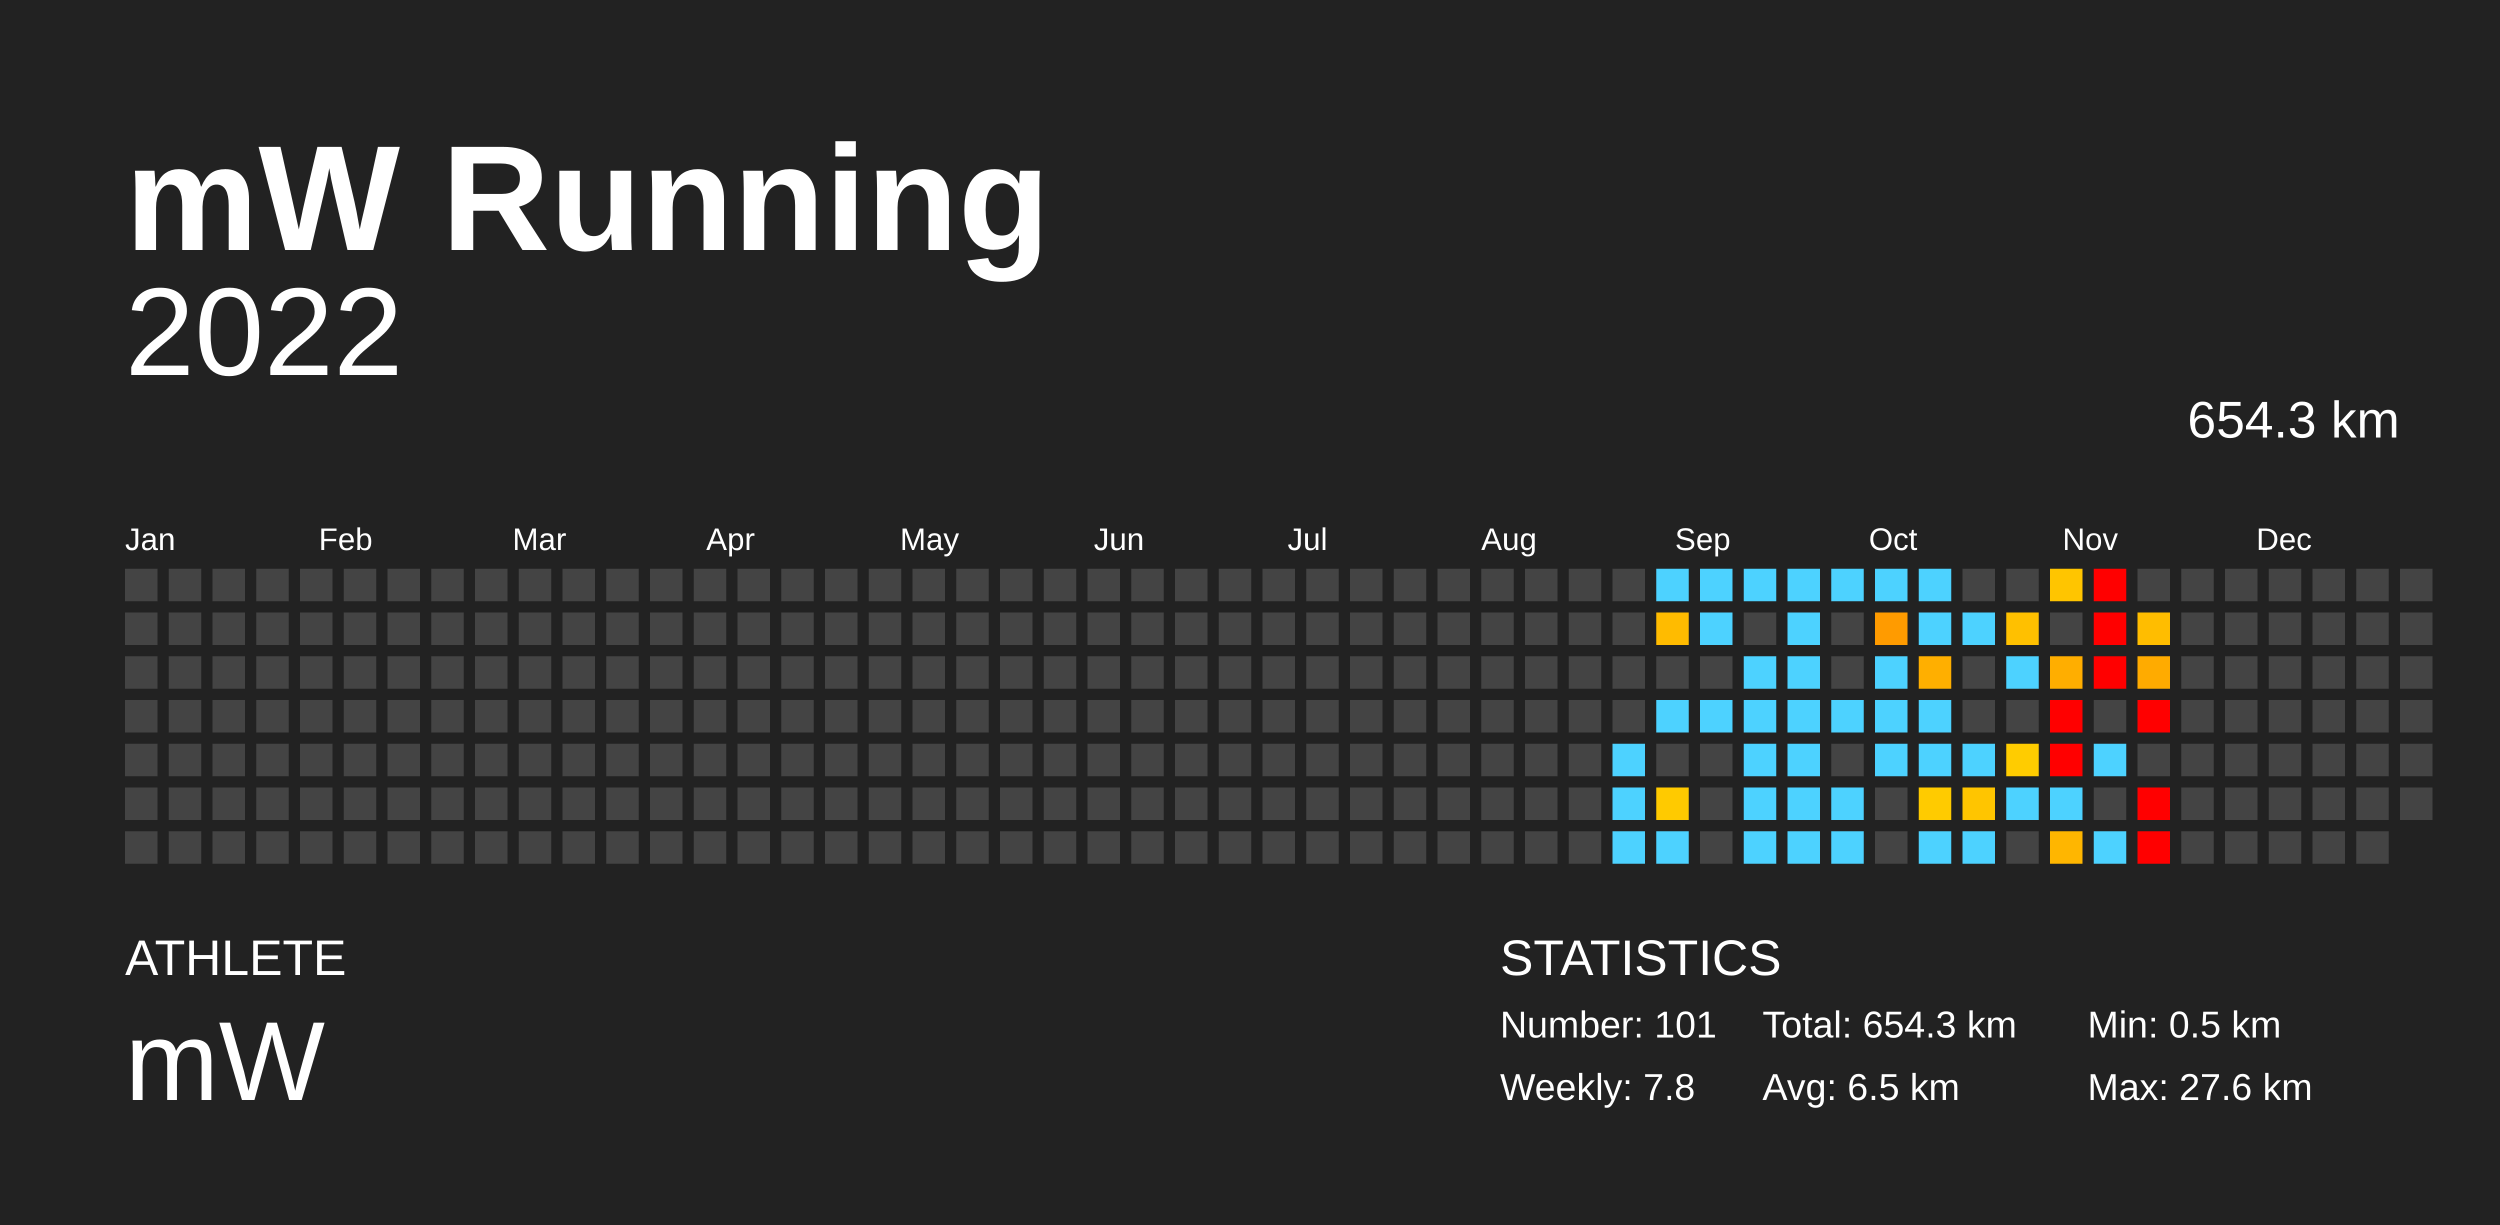
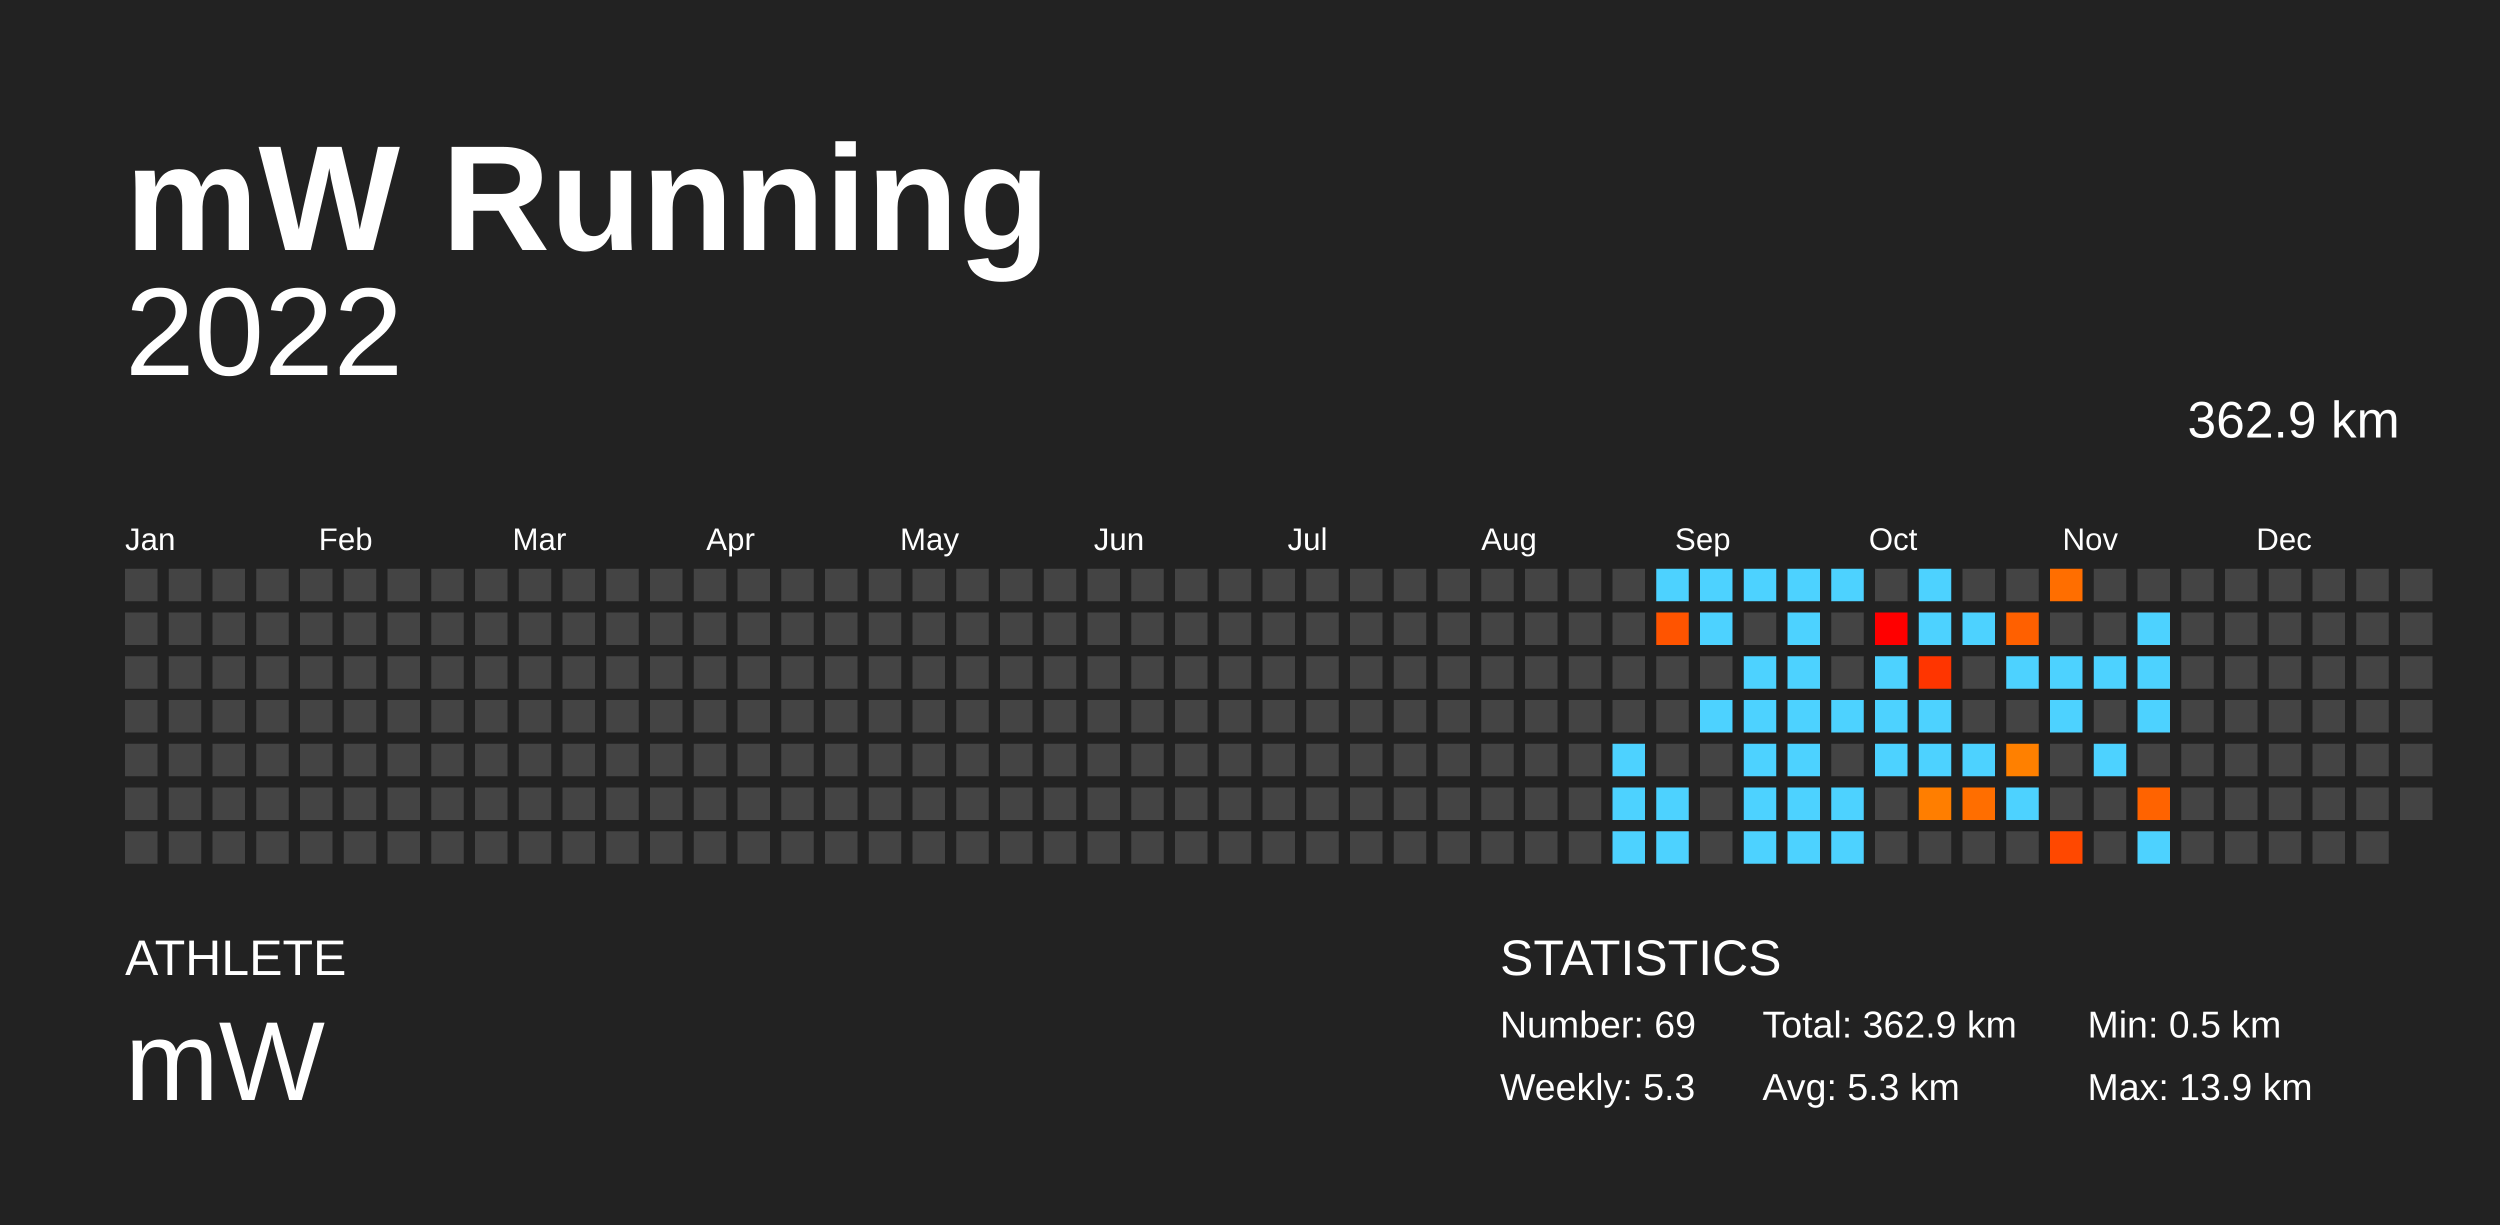
<svg xmlns="http://www.w3.org/2000/svg" baseProfile="full" height="98mm" version="1.1" viewBox="0,0,200,98" width="200mm">
  <defs />
  <rect fill="#222222" height="98" width="200" x="0" y="0" />
  <text fill="#FFFFFF" style="font-size:12px; font-family:Arial; font-weight:bold;" x="10" y="20">mW Running</text>
  <text fill="#FFFFFF" style="font-size:4px; font-family:Arial" x="10" y="78">ATHLETE</text>
  <text fill="#FFFFFF" style="font-size:9px; font-family:Arial" x="10" y="88">mW</text>
  <text fill="#FFFFFF" style="font-size:4px; font-family:Arial" x="120" y="78">STATISTICS</text>
-   <text fill="#FFFFFF" style="font-size:3px; font-family:Arial" x="120" y="83">Number: 101</text>
-   <text fill="#FFFFFF" style="font-size:3px; font-family:Arial" x="120" y="88">Weekly: 7.8</text>
-   <text fill="#FFFFFF" style="font-size:3px; font-family:Arial" x="141" y="83">Total: 654.3 km</text>
-   <text fill="#FFFFFF" style="font-size:3px; font-family:Arial" x="141" y="88">Avg: 6.5 km</text>
+   <text fill="#FFFFFF" style="font-size:3px; font-family:Arial" x="120" y="83">Number: 69</text>
+   <text fill="#FFFFFF" style="font-size:3px; font-family:Arial" x="120" y="88">Weekly: 5.3</text>
+   <text fill="#FFFFFF" style="font-size:3px; font-family:Arial" x="141" y="83">Total: 362.9 km</text>
+   <text fill="#FFFFFF" style="font-size:3px; font-family:Arial" x="141" y="88">Avg: 5.3 km</text>
  <text fill="#FFFFFF" style="font-size:3px; font-family:Arial" x="167" y="83">Min: 0.5 km</text>
-   <text fill="#FFFFFF" style="font-size:3px; font-family:Arial" x="167" y="88">Max: 27.6 km</text>
+   <text fill="#FFFFFF" style="font-size:3px; font-family:Arial" x="167" y="88">Max: 13.9 km</text>
  <text alignment-baseline="hanging" fill="#FFFFFF" style="font-size:10.0px; font-family:Arial;" x="10" y="30">2022</text>
-   <text alignment-baseline="hanging" fill="#FFFFFF" style="font-size:4.125px; font-family:Arial;" x="175" y="35">654.3 km</text>
+   <text alignment-baseline="hanging" fill="#FFFFFF" style="font-size:4.125px; font-family:Arial;" x="175" y="35">362.9 km</text>
  <text fill="#FFFFFF" style="font-size:2.5px; font-family:Arial" x="10.0" y="44">Jan</text>
  <text fill="#FFFFFF" style="font-size:2.5px; font-family:Arial" x="25.5" y="44">Feb</text>
  <text fill="#FFFFFF" style="font-size:2.5px; font-family:Arial" x="41.0" y="44">Mar</text>
  <text fill="#FFFFFF" style="font-size:2.5px; font-family:Arial" x="56.5" y="44">Apr</text>
  <text fill="#FFFFFF" style="font-size:2.5px; font-family:Arial" x="72.0" y="44">May</text>
  <text fill="#FFFFFF" style="font-size:2.5px; font-family:Arial" x="87.5" y="44">Jun</text>
  <text fill="#FFFFFF" style="font-size:2.5px; font-family:Arial" x="103.0" y="44">Jul</text>
  <text fill="#FFFFFF" style="font-size:2.5px; font-family:Arial" x="118.5" y="44">Aug</text>
  <text fill="#FFFFFF" style="font-size:2.5px; font-family:Arial" x="134.0" y="44">Sep</text>
  <text fill="#FFFFFF" style="font-size:2.5px; font-family:Arial" x="149.5" y="44">Oct</text>
  <text fill="#FFFFFF" style="font-size:2.5px; font-family:Arial" x="165.0" y="44">Nov</text>
  <text fill="#FFFFFF" style="font-size:2.5px; font-family:Arial" x="180.5" y="44">Dec</text>
  <rect fill="#444444" height="2.6" width="2.6" x="10.0" y="45.5" />
  <rect fill="#444444" height="2.6" width="2.6" x="10.0" y="49.0" />
  <rect fill="#444444" height="2.6" width="2.6" x="10.0" y="52.5" />
  <rect fill="#444444" height="2.6" width="2.6" x="10.0" y="56.0" />
  <rect fill="#444444" height="2.6" width="2.6" x="10.0" y="59.5" />
  <rect fill="#444444" height="2.6" width="2.6" x="10.0" y="63.0" />
  <rect fill="#444444" height="2.6" width="2.6" x="10.0" y="66.5" />
  <rect fill="#444444" height="2.6" width="2.6" x="13.5" y="45.5" />
  <rect fill="#444444" height="2.6" width="2.6" x="13.5" y="49.0" />
  <rect fill="#444444" height="2.6" width="2.6" x="13.5" y="52.5" />
  <rect fill="#444444" height="2.6" width="2.6" x="13.5" y="56.0" />
  <rect fill="#444444" height="2.6" width="2.6" x="13.5" y="59.5" />
  <rect fill="#444444" height="2.6" width="2.6" x="13.5" y="63.0" />
  <rect fill="#444444" height="2.6" width="2.6" x="13.5" y="66.5" />
  <rect fill="#444444" height="2.6" width="2.6" x="17.0" y="45.5" />
  <rect fill="#444444" height="2.6" width="2.6" x="17.0" y="49.0" />
  <rect fill="#444444" height="2.6" width="2.6" x="17.0" y="52.5" />
  <rect fill="#444444" height="2.6" width="2.6" x="17.0" y="56.0" />
  <rect fill="#444444" height="2.6" width="2.6" x="17.0" y="59.5" />
  <rect fill="#444444" height="2.6" width="2.6" x="17.0" y="63.0" />
  <rect fill="#444444" height="2.6" width="2.6" x="17.0" y="66.5" />
  <rect fill="#444444" height="2.6" width="2.6" x="20.5" y="45.5" />
  <rect fill="#444444" height="2.6" width="2.6" x="20.5" y="49.0" />
  <rect fill="#444444" height="2.6" width="2.6" x="20.5" y="52.5" />
  <rect fill="#444444" height="2.6" width="2.6" x="20.5" y="56.0" />
  <rect fill="#444444" height="2.6" width="2.6" x="20.5" y="59.5" />
  <rect fill="#444444" height="2.6" width="2.6" x="20.5" y="63.0" />
  <rect fill="#444444" height="2.6" width="2.6" x="20.5" y="66.5" />
  <rect fill="#444444" height="2.6" width="2.6" x="24.0" y="45.5" />
  <rect fill="#444444" height="2.6" width="2.6" x="24.0" y="49.0" />
  <rect fill="#444444" height="2.6" width="2.6" x="24.0" y="52.5" />
  <rect fill="#444444" height="2.6" width="2.6" x="24.0" y="56.0" />
  <rect fill="#444444" height="2.6" width="2.6" x="24.0" y="59.5" />
  <rect fill="#444444" height="2.6" width="2.6" x="24.0" y="63.0" />
  <rect fill="#444444" height="2.6" width="2.6" x="24.0" y="66.5" />
  <rect fill="#444444" height="2.6" width="2.6" x="27.5" y="45.5" />
  <rect fill="#444444" height="2.6" width="2.6" x="27.5" y="49.0" />
  <rect fill="#444444" height="2.6" width="2.6" x="27.5" y="52.5" />
  <rect fill="#444444" height="2.6" width="2.6" x="27.5" y="56.0" />
  <rect fill="#444444" height="2.6" width="2.6" x="27.5" y="59.5" />
  <rect fill="#444444" height="2.6" width="2.6" x="27.5" y="63.0" />
  <rect fill="#444444" height="2.6" width="2.6" x="27.5" y="66.5" />
  <rect fill="#444444" height="2.6" width="2.6" x="31.0" y="45.5" />
  <rect fill="#444444" height="2.6" width="2.6" x="31.0" y="49.0" />
  <rect fill="#444444" height="2.6" width="2.6" x="31.0" y="52.5" />
  <rect fill="#444444" height="2.6" width="2.6" x="31.0" y="56.0" />
  <rect fill="#444444" height="2.6" width="2.6" x="31.0" y="59.5" />
  <rect fill="#444444" height="2.6" width="2.6" x="31.0" y="63.0" />
  <rect fill="#444444" height="2.6" width="2.6" x="31.0" y="66.5" />
  <rect fill="#444444" height="2.6" width="2.6" x="34.5" y="45.5" />
  <rect fill="#444444" height="2.6" width="2.6" x="34.5" y="49.0" />
  <rect fill="#444444" height="2.6" width="2.6" x="34.5" y="52.5" />
  <rect fill="#444444" height="2.6" width="2.6" x="34.5" y="56.0" />
  <rect fill="#444444" height="2.6" width="2.6" x="34.5" y="59.5" />
  <rect fill="#444444" height="2.6" width="2.6" x="34.5" y="63.0" />
  <rect fill="#444444" height="2.6" width="2.6" x="34.5" y="66.5" />
  <rect fill="#444444" height="2.6" width="2.6" x="38.0" y="45.5" />
  <rect fill="#444444" height="2.6" width="2.6" x="38.0" y="49.0" />
  <rect fill="#444444" height="2.6" width="2.6" x="38.0" y="52.5" />
  <rect fill="#444444" height="2.6" width="2.6" x="38.0" y="56.0" />
  <rect fill="#444444" height="2.6" width="2.6" x="38.0" y="59.5" />
  <rect fill="#444444" height="2.6" width="2.6" x="38.0" y="63.0" />
  <rect fill="#444444" height="2.6" width="2.6" x="38.0" y="66.5" />
  <rect fill="#444444" height="2.6" width="2.6" x="41.5" y="45.5" />
  <rect fill="#444444" height="2.6" width="2.6" x="41.5" y="49.0" />
  <rect fill="#444444" height="2.6" width="2.6" x="41.5" y="52.5" />
  <rect fill="#444444" height="2.6" width="2.6" x="41.5" y="56.0" />
  <rect fill="#444444" height="2.6" width="2.6" x="41.5" y="59.5" />
  <rect fill="#444444" height="2.6" width="2.6" x="41.5" y="63.0" />
  <rect fill="#444444" height="2.6" width="2.6" x="41.5" y="66.5" />
  <rect fill="#444444" height="2.6" width="2.6" x="45.0" y="45.5" />
  <rect fill="#444444" height="2.6" width="2.6" x="45.0" y="49.0" />
  <rect fill="#444444" height="2.6" width="2.6" x="45.0" y="52.5" />
  <rect fill="#444444" height="2.6" width="2.6" x="45.0" y="56.0" />
  <rect fill="#444444" height="2.6" width="2.6" x="45.0" y="59.5" />
  <rect fill="#444444" height="2.6" width="2.6" x="45.0" y="63.0" />
  <rect fill="#444444" height="2.6" width="2.6" x="45.0" y="66.5" />
  <rect fill="#444444" height="2.6" width="2.6" x="48.5" y="45.5" />
  <rect fill="#444444" height="2.6" width="2.6" x="48.5" y="49.0" />
  <rect fill="#444444" height="2.6" width="2.6" x="48.5" y="52.5" />
  <rect fill="#444444" height="2.6" width="2.6" x="48.5" y="56.0" />
  <rect fill="#444444" height="2.6" width="2.6" x="48.5" y="59.5" />
  <rect fill="#444444" height="2.6" width="2.6" x="48.5" y="63.0" />
  <rect fill="#444444" height="2.6" width="2.6" x="48.5" y="66.5" />
  <rect fill="#444444" height="2.6" width="2.6" x="52.0" y="45.5" />
  <rect fill="#444444" height="2.6" width="2.6" x="52.0" y="49.0" />
  <rect fill="#444444" height="2.6" width="2.6" x="52.0" y="52.5" />
  <rect fill="#444444" height="2.6" width="2.6" x="52.0" y="56.0" />
  <rect fill="#444444" height="2.6" width="2.6" x="52.0" y="59.5" />
  <rect fill="#444444" height="2.6" width="2.6" x="52.0" y="63.0" />
  <rect fill="#444444" height="2.6" width="2.6" x="52.0" y="66.5" />
  <rect fill="#444444" height="2.6" width="2.6" x="55.5" y="45.5" />
  <rect fill="#444444" height="2.6" width="2.6" x="55.5" y="49.0" />
  <rect fill="#444444" height="2.6" width="2.6" x="55.5" y="52.5" />
  <rect fill="#444444" height="2.6" width="2.6" x="55.5" y="56.0" />
  <rect fill="#444444" height="2.6" width="2.6" x="55.5" y="59.5" />
  <rect fill="#444444" height="2.6" width="2.6" x="55.5" y="63.0" />
  <rect fill="#444444" height="2.6" width="2.6" x="55.5" y="66.5" />
  <rect fill="#444444" height="2.6" width="2.6" x="59.0" y="45.5" />
  <rect fill="#444444" height="2.6" width="2.6" x="59.0" y="49.0" />
  <rect fill="#444444" height="2.6" width="2.6" x="59.0" y="52.5" />
  <rect fill="#444444" height="2.6" width="2.6" x="59.0" y="56.0" />
  <rect fill="#444444" height="2.6" width="2.6" x="59.0" y="59.5" />
  <rect fill="#444444" height="2.6" width="2.6" x="59.0" y="63.0" />
  <rect fill="#444444" height="2.6" width="2.6" x="59.0" y="66.5" />
  <rect fill="#444444" height="2.6" width="2.6" x="62.5" y="45.5" />
  <rect fill="#444444" height="2.6" width="2.6" x="62.5" y="49.0" />
  <rect fill="#444444" height="2.6" width="2.6" x="62.5" y="52.5" />
  <rect fill="#444444" height="2.6" width="2.6" x="62.5" y="56.0" />
  <rect fill="#444444" height="2.6" width="2.6" x="62.5" y="59.5" />
  <rect fill="#444444" height="2.6" width="2.6" x="62.5" y="63.0" />
  <rect fill="#444444" height="2.6" width="2.6" x="62.5" y="66.5" />
  <rect fill="#444444" height="2.6" width="2.6" x="66.0" y="45.5" />
  <rect fill="#444444" height="2.6" width="2.6" x="66.0" y="49.0" />
  <rect fill="#444444" height="2.6" width="2.6" x="66.0" y="52.5" />
  <rect fill="#444444" height="2.6" width="2.6" x="66.0" y="56.0" />
  <rect fill="#444444" height="2.6" width="2.6" x="66.0" y="59.5" />
  <rect fill="#444444" height="2.6" width="2.6" x="66.0" y="63.0" />
  <rect fill="#444444" height="2.6" width="2.6" x="66.0" y="66.5" />
  <rect fill="#444444" height="2.6" width="2.6" x="69.5" y="45.5" />
  <rect fill="#444444" height="2.6" width="2.6" x="69.5" y="49.0" />
  <rect fill="#444444" height="2.6" width="2.6" x="69.5" y="52.5" />
  <rect fill="#444444" height="2.6" width="2.6" x="69.5" y="56.0" />
  <rect fill="#444444" height="2.6" width="2.6" x="69.5" y="59.5" />
  <rect fill="#444444" height="2.6" width="2.6" x="69.5" y="63.0" />
  <rect fill="#444444" height="2.6" width="2.6" x="69.5" y="66.5" />
  <rect fill="#444444" height="2.6" width="2.6" x="73.0" y="45.5" />
  <rect fill="#444444" height="2.6" width="2.6" x="73.0" y="49.0" />
  <rect fill="#444444" height="2.6" width="2.6" x="73.0" y="52.5" />
  <rect fill="#444444" height="2.6" width="2.6" x="73.0" y="56.0" />
  <rect fill="#444444" height="2.6" width="2.6" x="73.0" y="59.5" />
  <rect fill="#444444" height="2.6" width="2.6" x="73.0" y="63.0" />
  <rect fill="#444444" height="2.6" width="2.6" x="73.0" y="66.5" />
  <rect fill="#444444" height="2.6" width="2.6" x="76.5" y="45.5" />
  <rect fill="#444444" height="2.6" width="2.6" x="76.5" y="49.0" />
  <rect fill="#444444" height="2.6" width="2.6" x="76.5" y="52.5" />
  <rect fill="#444444" height="2.6" width="2.6" x="76.5" y="56.0" />
  <rect fill="#444444" height="2.6" width="2.6" x="76.5" y="59.5" />
  <rect fill="#444444" height="2.6" width="2.6" x="76.5" y="63.0" />
  <rect fill="#444444" height="2.6" width="2.6" x="76.5" y="66.5" />
  <rect fill="#444444" height="2.6" width="2.6" x="80.0" y="45.5" />
  <rect fill="#444444" height="2.6" width="2.6" x="80.0" y="49.0" />
  <rect fill="#444444" height="2.6" width="2.6" x="80.0" y="52.5" />
  <rect fill="#444444" height="2.6" width="2.6" x="80.0" y="56.0" />
  <rect fill="#444444" height="2.6" width="2.6" x="80.0" y="59.5" />
  <rect fill="#444444" height="2.6" width="2.6" x="80.0" y="63.0" />
  <rect fill="#444444" height="2.6" width="2.6" x="80.0" y="66.5" />
  <rect fill="#444444" height="2.6" width="2.6" x="83.5" y="45.5" />
  <rect fill="#444444" height="2.6" width="2.6" x="83.5" y="49.0" />
  <rect fill="#444444" height="2.6" width="2.6" x="83.5" y="52.5" />
  <rect fill="#444444" height="2.6" width="2.6" x="83.5" y="56.0" />
  <rect fill="#444444" height="2.6" width="2.6" x="83.5" y="59.5" />
  <rect fill="#444444" height="2.6" width="2.6" x="83.5" y="63.0" />
  <rect fill="#444444" height="2.6" width="2.6" x="83.5" y="66.5" />
  <rect fill="#444444" height="2.6" width="2.6" x="87.0" y="45.5" />
  <rect fill="#444444" height="2.6" width="2.6" x="87.0" y="49.0" />
  <rect fill="#444444" height="2.6" width="2.6" x="87.0" y="52.5" />
  <rect fill="#444444" height="2.6" width="2.6" x="87.0" y="56.0" />
  <rect fill="#444444" height="2.6" width="2.6" x="87.0" y="59.5" />
  <rect fill="#444444" height="2.6" width="2.6" x="87.0" y="63.0" />
  <rect fill="#444444" height="2.6" width="2.6" x="87.0" y="66.5" />
  <rect fill="#444444" height="2.6" width="2.6" x="90.5" y="45.5" />
  <rect fill="#444444" height="2.6" width="2.6" x="90.5" y="49.0" />
  <rect fill="#444444" height="2.6" width="2.6" x="90.5" y="52.5" />
  <rect fill="#444444" height="2.6" width="2.6" x="90.5" y="56.0" />
  <rect fill="#444444" height="2.6" width="2.6" x="90.5" y="59.5" />
  <rect fill="#444444" height="2.6" width="2.6" x="90.5" y="63.0" />
  <rect fill="#444444" height="2.6" width="2.6" x="90.5" y="66.5" />
  <rect fill="#444444" height="2.6" width="2.6" x="94.0" y="45.5" />
  <rect fill="#444444" height="2.6" width="2.6" x="94.0" y="49.0" />
  <rect fill="#444444" height="2.6" width="2.6" x="94.0" y="52.5" />
  <rect fill="#444444" height="2.6" width="2.6" x="94.0" y="56.0" />
  <rect fill="#444444" height="2.6" width="2.6" x="94.0" y="59.5" />
  <rect fill="#444444" height="2.6" width="2.6" x="94.0" y="63.0" />
  <rect fill="#444444" height="2.6" width="2.6" x="94.0" y="66.5" />
  <rect fill="#444444" height="2.6" width="2.6" x="97.5" y="45.5" />
  <rect fill="#444444" height="2.6" width="2.6" x="97.5" y="49.0" />
  <rect fill="#444444" height="2.6" width="2.6" x="97.5" y="52.5" />
  <rect fill="#444444" height="2.6" width="2.6" x="97.5" y="56.0" />
  <rect fill="#444444" height="2.6" width="2.6" x="97.5" y="59.5" />
  <rect fill="#444444" height="2.6" width="2.6" x="97.5" y="63.0" />
  <rect fill="#444444" height="2.6" width="2.6" x="97.5" y="66.5" />
  <rect fill="#444444" height="2.6" width="2.6" x="101.0" y="45.5" />
  <rect fill="#444444" height="2.6" width="2.6" x="101.0" y="49.0" />
  <rect fill="#444444" height="2.6" width="2.6" x="101.0" y="52.5" />
  <rect fill="#444444" height="2.6" width="2.6" x="101.0" y="56.0" />
  <rect fill="#444444" height="2.6" width="2.6" x="101.0" y="59.5" />
  <rect fill="#444444" height="2.6" width="2.6" x="101.0" y="63.0" />
  <rect fill="#444444" height="2.6" width="2.6" x="101.0" y="66.5" />
  <rect fill="#444444" height="2.6" width="2.6" x="104.5" y="45.5" />
  <rect fill="#444444" height="2.6" width="2.6" x="104.5" y="49.0" />
  <rect fill="#444444" height="2.6" width="2.6" x="104.5" y="52.5" />
  <rect fill="#444444" height="2.6" width="2.6" x="104.5" y="56.0" />
  <rect fill="#444444" height="2.6" width="2.6" x="104.5" y="59.5" />
  <rect fill="#444444" height="2.6" width="2.6" x="104.5" y="63.0" />
  <rect fill="#444444" height="2.6" width="2.6" x="104.5" y="66.5" />
  <rect fill="#444444" height="2.6" width="2.6" x="108.0" y="45.5" />
  <rect fill="#444444" height="2.6" width="2.6" x="108.0" y="49.0" />
  <rect fill="#444444" height="2.6" width="2.6" x="108.0" y="52.5" />
  <rect fill="#444444" height="2.6" width="2.6" x="108.0" y="56.0" />
  <rect fill="#444444" height="2.6" width="2.6" x="108.0" y="59.5" />
  <rect fill="#444444" height="2.6" width="2.6" x="108.0" y="63.0" />
  <rect fill="#444444" height="2.6" width="2.6" x="108.0" y="66.5" />
  <rect fill="#444444" height="2.6" width="2.6" x="111.5" y="45.5" />
  <rect fill="#444444" height="2.6" width="2.6" x="111.5" y="49.0" />
  <rect fill="#444444" height="2.6" width="2.6" x="111.5" y="52.5" />
  <rect fill="#444444" height="2.6" width="2.6" x="111.5" y="56.0" />
  <rect fill="#444444" height="2.6" width="2.6" x="111.5" y="59.5" />
  <rect fill="#444444" height="2.6" width="2.6" x="111.5" y="63.0" />
  <rect fill="#444444" height="2.6" width="2.6" x="111.5" y="66.5" />
  <rect fill="#444444" height="2.6" width="2.6" x="115.0" y="45.5" />
  <rect fill="#444444" height="2.6" width="2.6" x="115.0" y="49.0" />
  <rect fill="#444444" height="2.6" width="2.6" x="115.0" y="52.5" />
  <rect fill="#444444" height="2.6" width="2.6" x="115.0" y="56.0" />
  <rect fill="#444444" height="2.6" width="2.6" x="115.0" y="59.5" />
  <rect fill="#444444" height="2.6" width="2.6" x="115.0" y="63.0" />
  <rect fill="#444444" height="2.6" width="2.6" x="115.0" y="66.5" />
  <rect fill="#444444" height="2.6" width="2.6" x="118.5" y="45.5" />
  <rect fill="#444444" height="2.6" width="2.6" x="118.5" y="49.0" />
  <rect fill="#444444" height="2.6" width="2.6" x="118.5" y="52.5" />
  <rect fill="#444444" height="2.6" width="2.6" x="118.5" y="56.0" />
  <rect fill="#444444" height="2.6" width="2.6" x="118.5" y="59.5" />
  <rect fill="#444444" height="2.6" width="2.6" x="118.5" y="63.0" />
  <rect fill="#444444" height="2.6" width="2.6" x="118.5" y="66.5" />
  <rect fill="#444444" height="2.6" width="2.6" x="122.0" y="45.5" />
  <rect fill="#444444" height="2.6" width="2.6" x="122.0" y="49.0" />
  <rect fill="#444444" height="2.6" width="2.6" x="122.0" y="52.5" />
  <rect fill="#444444" height="2.6" width="2.6" x="122.0" y="56.0" />
  <rect fill="#444444" height="2.6" width="2.6" x="122.0" y="59.5" />
  <rect fill="#444444" height="2.6" width="2.6" x="122.0" y="63.0" />
  <rect fill="#444444" height="2.6" width="2.6" x="122.0" y="66.5" />
  <rect fill="#444444" height="2.6" width="2.6" x="125.5" y="45.5" />
  <rect fill="#444444" height="2.6" width="2.6" x="125.5" y="49.0" />
  <rect fill="#444444" height="2.6" width="2.6" x="125.5" y="52.5" />
  <rect fill="#444444" height="2.6" width="2.6" x="125.5" y="56.0" />
  <rect fill="#444444" height="2.6" width="2.6" x="125.5" y="59.5" />
  <rect fill="#444444" height="2.6" width="2.6" x="125.5" y="63.0" />
  <rect fill="#444444" height="2.6" width="2.6" x="125.5" y="66.5" />
  <rect fill="#444444" height="2.6" width="2.6" x="129.0" y="45.5" />
  <rect fill="#444444" height="2.6" width="2.6" x="129.0" y="49.0" />
  <rect fill="#444444" height="2.6" width="2.6" x="129.0" y="52.5" />
  <rect fill="#444444" height="2.6" width="2.6" x="129.0" y="56.0" />
  <rect fill="#4dd2ff" height="2.6" width="2.6" x="129.0" y="59.5" />
  <rect fill="#4dd2ff" height="2.6" width="2.6" x="129.0" y="63.0" />
  <rect fill="#4dd2ff" height="2.6" width="2.6" x="129.0" y="66.5" />
  <rect fill="#4dd2ff" height="2.6" width="2.6" x="132.5" y="45.5" />
-   <rect fill="#ffbb00" height="2.6" width="2.6" x="132.5" y="49.0" />
+   <rect fill="#ff5400" height="2.6" width="2.6" x="132.5" y="49.0" />
  <rect fill="#444444" height="2.6" width="2.6" x="132.5" y="52.5" />
-   <rect fill="#4dd2ff" height="2.6" width="2.6" x="132.5" y="56.0" />
+   <rect fill="#444444" height="2.6" width="2.6" x="132.5" y="56.0" />
  <rect fill="#444444" height="2.6" width="2.6" x="132.5" y="59.5" />
-   <rect fill="#ffca00" height="2.6" width="2.6" x="132.5" y="63.0" />
+   <rect fill="#4dd2ff" height="2.6" width="2.6" x="132.5" y="63.0" />
  <rect fill="#4dd2ff" height="2.6" width="2.6" x="132.5" y="66.5" />
  <rect fill="#4dd2ff" height="2.6" width="2.6" x="136.0" y="45.5" />
  <rect fill="#4dd2ff" height="2.6" width="2.6" x="136.0" y="49.0" />
  <rect fill="#444444" height="2.6" width="2.6" x="136.0" y="52.5" />
  <rect fill="#4dd2ff" height="2.6" width="2.6" x="136.0" y="56.0" />
  <rect fill="#444444" height="2.6" width="2.6" x="136.0" y="59.5" />
  <rect fill="#444444" height="2.6" width="2.6" x="136.0" y="63.0" />
  <rect fill="#444444" height="2.6" width="2.6" x="136.0" y="66.5" />
  <rect fill="#4dd2ff" height="2.6" width="2.6" x="139.5" y="45.5" />
  <rect fill="#444444" height="2.6" width="2.6" x="139.5" y="49.0" />
  <rect fill="#4dd2ff" height="2.6" width="2.6" x="139.5" y="52.5" />
  <rect fill="#4dd2ff" height="2.6" width="2.6" x="139.5" y="56.0" />
  <rect fill="#4dd2ff" height="2.6" width="2.6" x="139.5" y="59.5" />
  <rect fill="#4dd2ff" height="2.6" width="2.6" x="139.5" y="63.0" />
  <rect fill="#4dd2ff" height="2.6" width="2.6" x="139.5" y="66.5" />
  <rect fill="#4dd2ff" height="2.6" width="2.6" x="143.0" y="45.5" />
  <rect fill="#4dd2ff" height="2.6" width="2.6" x="143.0" y="49.0" />
  <rect fill="#4dd2ff" height="2.6" width="2.6" x="143.0" y="52.5" />
  <rect fill="#4dd2ff" height="2.6" width="2.6" x="143.0" y="56.0" />
  <rect fill="#4dd2ff" height="2.6" width="2.6" x="143.0" y="59.5" />
  <rect fill="#4dd2ff" height="2.6" width="2.6" x="143.0" y="63.0" />
  <rect fill="#4dd2ff" height="2.6" width="2.6" x="143.0" y="66.5" />
  <rect fill="#4dd2ff" height="2.6" width="2.6" x="146.5" y="45.5" />
  <rect fill="#444444" height="2.6" width="2.6" x="146.5" y="49.0" />
  <rect fill="#444444" height="2.6" width="2.6" x="146.5" y="52.5" />
  <rect fill="#4dd2ff" height="2.6" width="2.6" x="146.5" y="56.0" />
  <rect fill="#444444" height="2.6" width="2.6" x="146.5" y="59.5" />
  <rect fill="#4dd2ff" height="2.6" width="2.6" x="146.5" y="63.0" />
  <rect fill="#4dd2ff" height="2.6" width="2.6" x="146.5" y="66.5" />
-   <rect fill="#4dd2ff" height="2.6" width="2.6" x="150.0" y="45.5" />
-   <rect fill="#ff9b00" height="2.6" width="2.6" x="150.0" y="49.0" />
+   <rect fill="#444444" height="2.6" width="2.6" x="150.0" y="45.5" />
+   <rect fill="#ff0000" height="2.6" width="2.6" x="150.0" y="49.0" />
  <rect fill="#4dd2ff" height="2.6" width="2.6" x="150.0" y="52.5" />
  <rect fill="#4dd2ff" height="2.6" width="2.6" x="150.0" y="56.0" />
  <rect fill="#4dd2ff" height="2.6" width="2.6" x="150.0" y="59.5" />
  <rect fill="#444444" height="2.6" width="2.6" x="150.0" y="63.0" />
  <rect fill="#444444" height="2.6" width="2.6" x="150.0" y="66.5" />
  <rect fill="#4dd2ff" height="2.6" width="2.6" x="153.5" y="45.5" />
  <rect fill="#4dd2ff" height="2.6" width="2.6" x="153.5" y="49.0" />
-   <rect fill="#ffaf00" height="2.6" width="2.6" x="153.5" y="52.5" />
+   <rect fill="#ff3500" height="2.6" width="2.6" x="153.5" y="52.5" />
  <rect fill="#4dd2ff" height="2.6" width="2.6" x="153.5" y="56.0" />
  <rect fill="#4dd2ff" height="2.6" width="2.6" x="153.5" y="59.5" />
-   <rect fill="#ffcb00" height="2.6" width="2.6" x="153.5" y="63.0" />
-   <rect fill="#4dd2ff" height="2.6" width="2.6" x="153.5" y="66.5" />
+   <rect fill="#ff7e00" height="2.6" width="2.6" x="153.5" y="63.0" />
+   <rect fill="#444444" height="2.6" width="2.6" x="153.5" y="66.5" />
  <rect fill="#444444" height="2.6" width="2.6" x="157.0" y="45.5" />
  <rect fill="#4dd2ff" height="2.6" width="2.6" x="157.0" y="49.0" />
  <rect fill="#444444" height="2.6" width="2.6" x="157.0" y="52.5" />
  <rect fill="#444444" height="2.6" width="2.6" x="157.0" y="56.0" />
  <rect fill="#4dd2ff" height="2.6" width="2.6" x="157.0" y="59.5" />
-   <rect fill="#ffc500" height="2.6" width="2.6" x="157.0" y="63.0" />
-   <rect fill="#4dd2ff" height="2.6" width="2.6" x="157.0" y="66.5" />
+   <rect fill="#ff6e00" height="2.6" width="2.6" x="157.0" y="63.0" />
+   <rect fill="#444444" height="2.6" width="2.6" x="157.0" y="66.5" />
  <rect fill="#444444" height="2.6" width="2.6" x="160.5" y="45.5" />
-   <rect fill="#ffc000" height="2.6" width="2.6" x="160.5" y="49.0" />
+   <rect fill="#ff6000" height="2.6" width="2.6" x="160.5" y="49.0" />
  <rect fill="#4dd2ff" height="2.6" width="2.6" x="160.5" y="52.5" />
  <rect fill="#444444" height="2.6" width="2.6" x="160.5" y="56.0" />
-   <rect fill="#ffcc00" height="2.6" width="2.6" x="160.5" y="59.5" />
+   <rect fill="#ff8000" height="2.6" width="2.6" x="160.5" y="59.5" />
  <rect fill="#4dd2ff" height="2.6" width="2.6" x="160.5" y="63.0" />
  <rect fill="#444444" height="2.6" width="2.6" x="160.5" y="66.5" />
-   <rect fill="#ffc500" height="2.6" width="2.6" x="164.0" y="45.5" />
+   <rect fill="#ff6e00" height="2.6" width="2.6" x="164.0" y="45.5" />
  <rect fill="#444444" height="2.6" width="2.6" x="164.0" y="49.0" />
-   <rect fill="#ffae00" height="2.6" width="2.6" x="164.0" y="52.5" />
-   <rect fill="red" height="2.6" width="2.6" x="164.0" y="56.0" />
-   <rect fill="red" height="2.6" width="2.6" x="164.0" y="59.5" />
-   <rect fill="#4dd2ff" height="2.6" width="2.6" x="164.0" y="63.0" />
-   <rect fill="#ffb600" height="2.6" width="2.6" x="164.0" y="66.5" />
-   <rect fill="red" height="2.6" width="2.6" x="167.5" y="45.5" />
-   <rect fill="red" height="2.6" width="2.6" x="167.5" y="49.0" />
-   <rect fill="red" height="2.6" width="2.6" x="167.5" y="52.5" />
+   <rect fill="#4dd2ff" height="2.6" width="2.6" x="164.0" y="52.5" />
+   <rect fill="#4dd2ff" height="2.6" width="2.6" x="164.0" y="56.0" />
+   <rect fill="#444444" height="2.6" width="2.6" x="164.0" y="59.5" />
+   <rect fill="#444444" height="2.6" width="2.6" x="164.0" y="63.0" />
+   <rect fill="#ff4800" height="2.6" width="2.6" x="164.0" y="66.5" />
+   <rect fill="#444444" height="2.6" width="2.6" x="167.5" y="45.5" />
+   <rect fill="#444444" height="2.6" width="2.6" x="167.5" y="49.0" />
+   <rect fill="#4dd2ff" height="2.6" width="2.6" x="167.5" y="52.5" />
  <rect fill="#444444" height="2.6" width="2.6" x="167.5" y="56.0" />
  <rect fill="#4dd2ff" height="2.6" width="2.6" x="167.5" y="59.5" />
  <rect fill="#444444" height="2.6" width="2.6" x="167.5" y="63.0" />
-   <rect fill="#4dd2ff" height="2.6" width="2.6" x="167.5" y="66.5" />
+   <rect fill="#444444" height="2.6" width="2.6" x="167.5" y="66.5" />
  <rect fill="#444444" height="2.6" width="2.6" x="171.0" y="45.5" />
-   <rect fill="#ffbd00" height="2.6" width="2.6" x="171.0" y="49.0" />
-   <rect fill="#ffab00" height="2.6" width="2.6" x="171.0" y="52.5" />
-   <rect fill="red" height="2.6" width="2.6" x="171.0" y="56.0" />
+   <rect fill="#4dd2ff" height="2.6" width="2.6" x="171.0" y="49.0" />
+   <rect fill="#4dd2ff" height="2.6" width="2.6" x="171.0" y="52.5" />
+   <rect fill="#4dd2ff" height="2.6" width="2.6" x="171.0" y="56.0" />
  <rect fill="#444444" height="2.6" width="2.6" x="171.0" y="59.5" />
-   <rect fill="red" height="2.6" width="2.6" x="171.0" y="63.0" />
-   <rect fill="red" height="2.6" width="2.6" x="171.0" y="66.5" />
+   <rect fill="#ff6300" height="2.6" width="2.6" x="171.0" y="63.0" />
+   <rect fill="#4dd2ff" height="2.6" width="2.6" x="171.0" y="66.5" />
  <rect fill="#444444" height="2.6" width="2.6" x="174.5" y="45.5" />
  <rect fill="#444444" height="2.6" width="2.6" x="174.5" y="49.0" />
  <rect fill="#444444" height="2.6" width="2.6" x="174.5" y="52.5" />
  <rect fill="#444444" height="2.6" width="2.6" x="174.5" y="56.0" />
  <rect fill="#444444" height="2.6" width="2.6" x="174.5" y="59.5" />
  <rect fill="#444444" height="2.6" width="2.6" x="174.5" y="63.0" />
  <rect fill="#444444" height="2.6" width="2.6" x="174.5" y="66.5" />
  <rect fill="#444444" height="2.6" width="2.6" x="178.0" y="45.5" />
  <rect fill="#444444" height="2.6" width="2.6" x="178.0" y="49.0" />
  <rect fill="#444444" height="2.6" width="2.6" x="178.0" y="52.5" />
  <rect fill="#444444" height="2.6" width="2.6" x="178.0" y="56.0" />
  <rect fill="#444444" height="2.6" width="2.6" x="178.0" y="59.5" />
  <rect fill="#444444" height="2.6" width="2.6" x="178.0" y="63.0" />
  <rect fill="#444444" height="2.6" width="2.6" x="178.0" y="66.5" />
  <rect fill="#444444" height="2.6" width="2.6" x="181.5" y="45.5" />
  <rect fill="#444444" height="2.6" width="2.6" x="181.5" y="49.0" />
  <rect fill="#444444" height="2.6" width="2.6" x="181.5" y="52.5" />
  <rect fill="#444444" height="2.6" width="2.6" x="181.5" y="56.0" />
  <rect fill="#444444" height="2.6" width="2.6" x="181.5" y="59.5" />
  <rect fill="#444444" height="2.6" width="2.6" x="181.5" y="63.0" />
  <rect fill="#444444" height="2.6" width="2.6" x="181.5" y="66.5" />
  <rect fill="#444444" height="2.6" width="2.6" x="185.0" y="45.5" />
  <rect fill="#444444" height="2.6" width="2.6" x="185.0" y="49.0" />
  <rect fill="#444444" height="2.6" width="2.6" x="185.0" y="52.5" />
  <rect fill="#444444" height="2.6" width="2.6" x="185.0" y="56.0" />
  <rect fill="#444444" height="2.6" width="2.6" x="185.0" y="59.5" />
  <rect fill="#444444" height="2.6" width="2.6" x="185.0" y="63.0" />
  <rect fill="#444444" height="2.6" width="2.6" x="185.0" y="66.5" />
  <rect fill="#444444" height="2.6" width="2.6" x="188.5" y="45.5" />
  <rect fill="#444444" height="2.6" width="2.6" x="188.5" y="49.0" />
  <rect fill="#444444" height="2.6" width="2.6" x="188.5" y="52.5" />
  <rect fill="#444444" height="2.6" width="2.6" x="188.5" y="56.0" />
  <rect fill="#444444" height="2.6" width="2.6" x="188.5" y="59.5" />
  <rect fill="#444444" height="2.6" width="2.6" x="188.5" y="63.0" />
  <rect fill="#444444" height="2.6" width="2.6" x="188.5" y="66.5" />
  <rect fill="#444444" height="2.6" width="2.6" x="192.0" y="45.5" />
  <rect fill="#444444" height="2.6" width="2.6" x="192.0" y="49.0" />
  <rect fill="#444444" height="2.6" width="2.6" x="192.0" y="52.5" />
  <rect fill="#444444" height="2.6" width="2.6" x="192.0" y="56.0" />
  <rect fill="#444444" height="2.6" width="2.6" x="192.0" y="59.5" />
  <rect fill="#444444" height="2.6" width="2.6" x="192.0" y="63.0" />
</svg>
